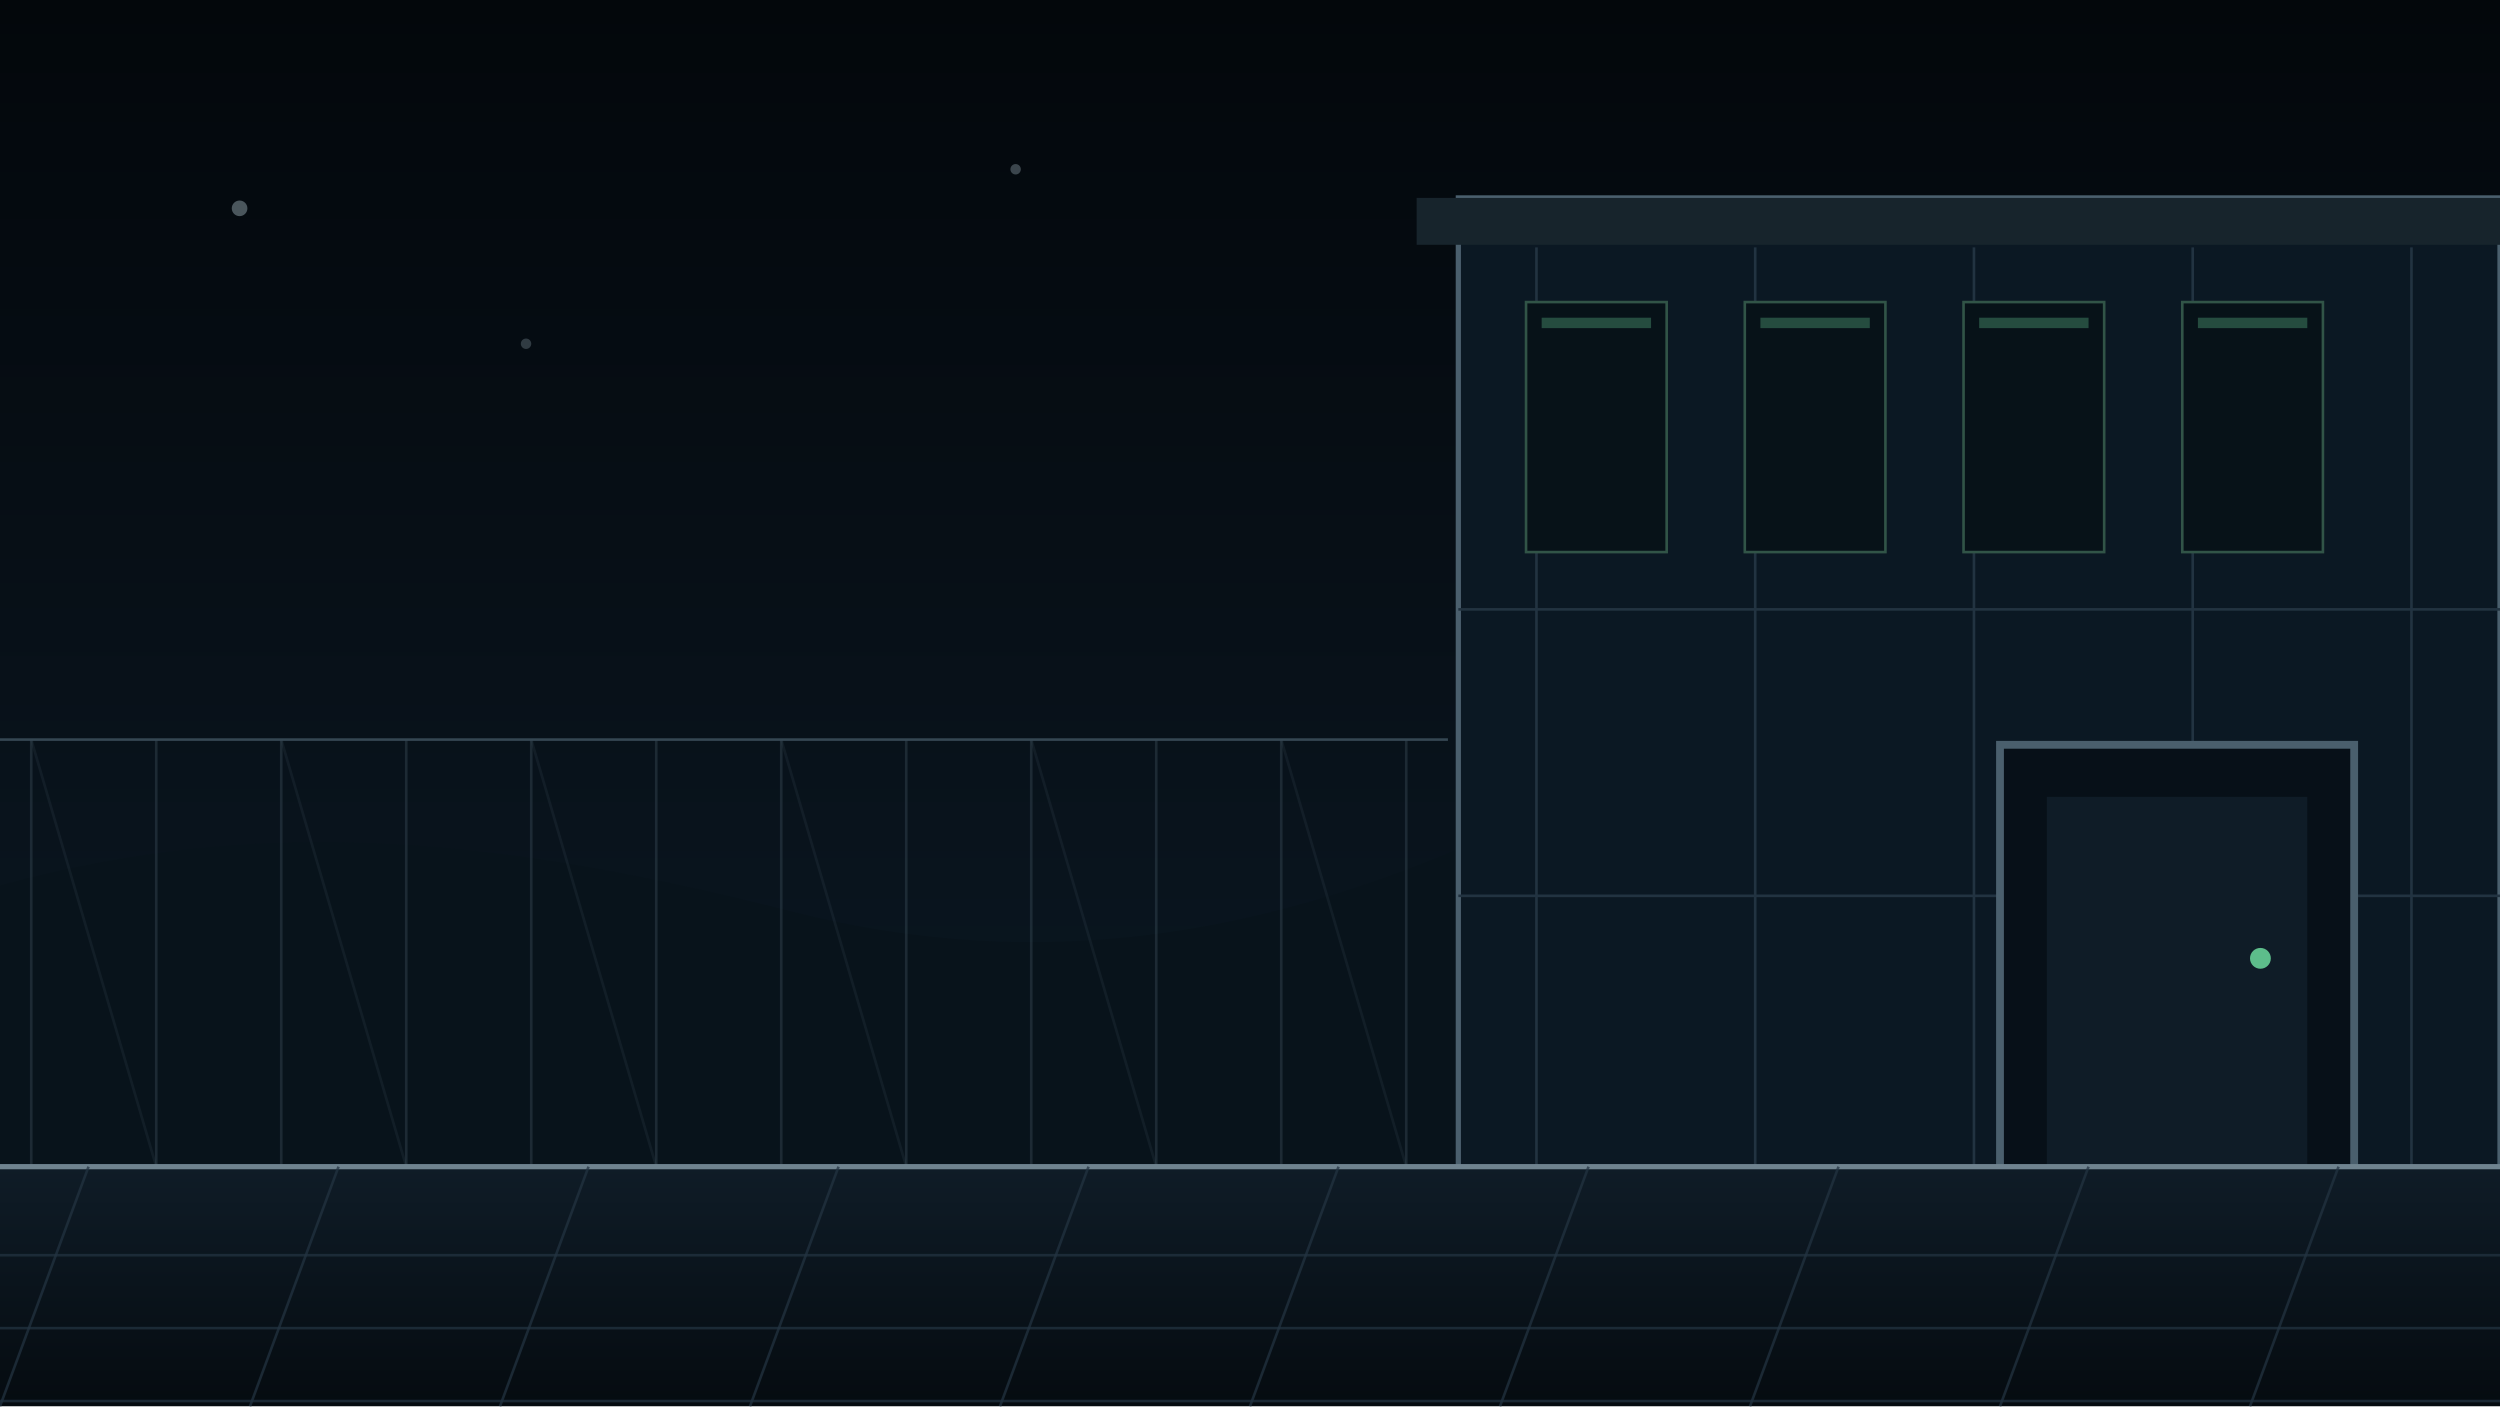
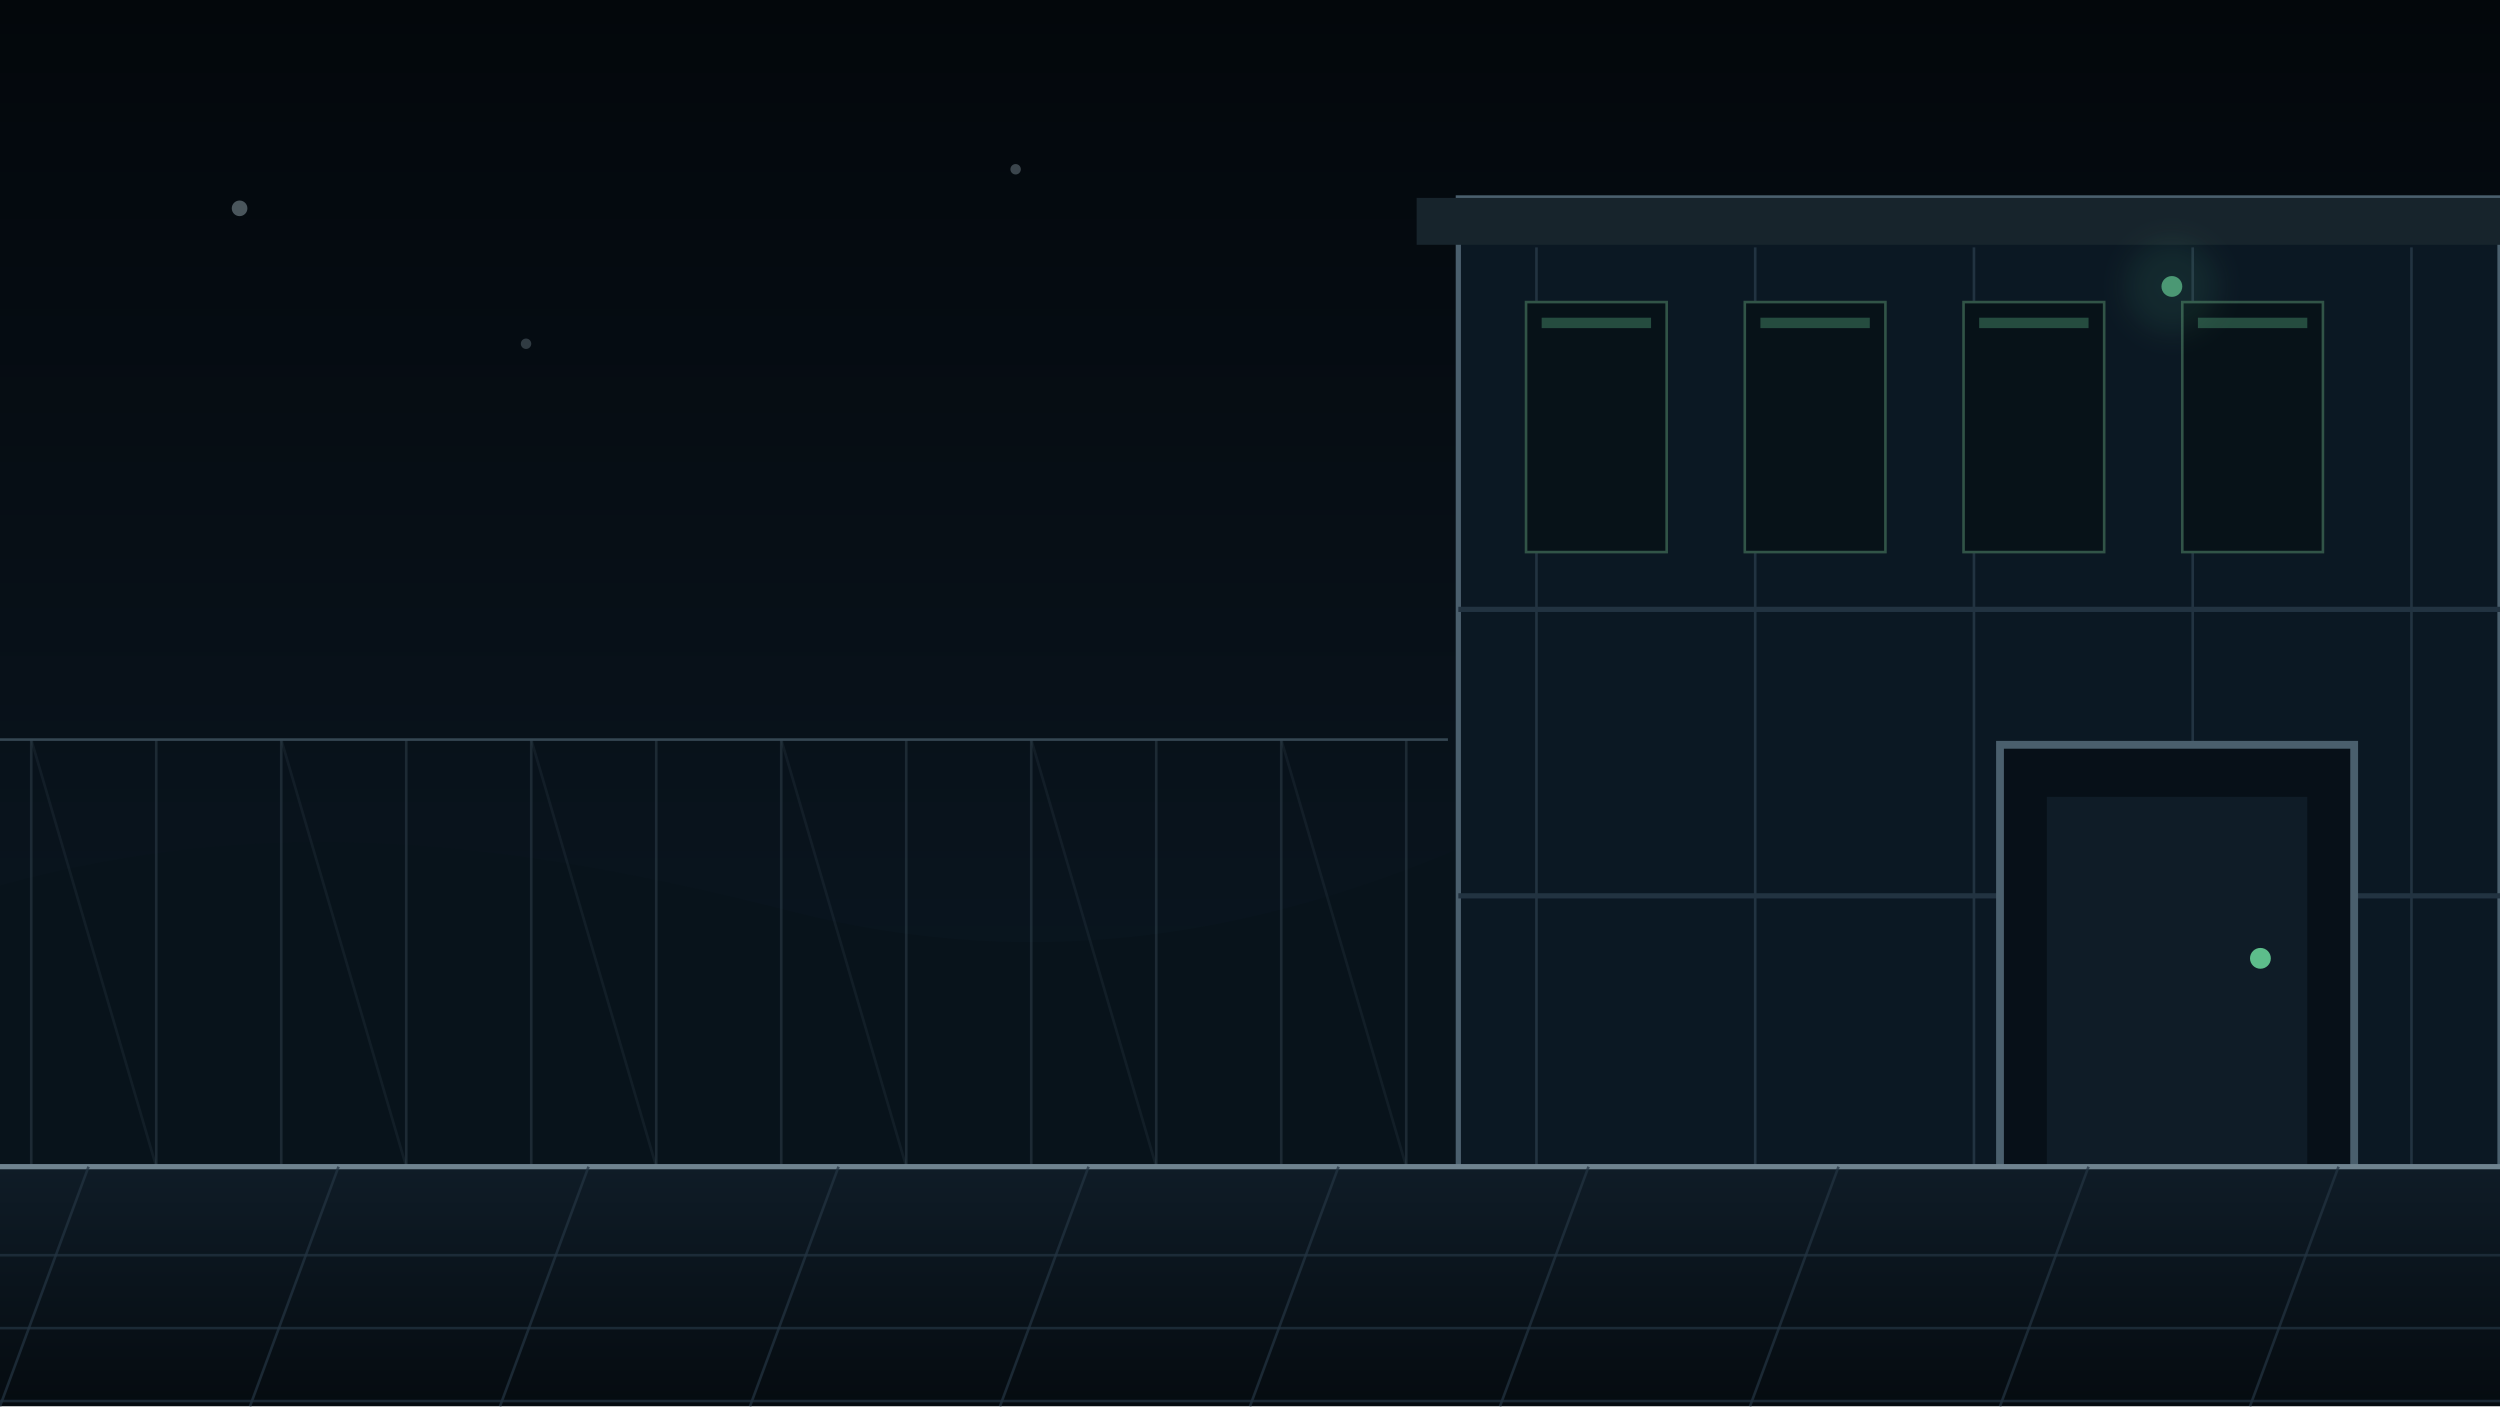
<svg xmlns="http://www.w3.org/2000/svg" width="960" height="540" viewBox="0 0 960 540" fill="none">
  <defs>
    <linearGradient id="sky" x1="480" y1="0" x2="480" y2="448" gradientUnits="userSpaceOnUse">
      <stop stop-color="#03070B" />
      <stop offset="1" stop-color="#0B1823" />
    </linearGradient>
    <linearGradient id="ground" x1="480" y1="448" x2="480" y2="540" gradientUnits="userSpaceOnUse">
      <stop stop-color="#0F1C27" />
      <stop offset="1" stop-color="#050B10" />
    </linearGradient>
+     <filter id="glow" x="-100%" y="-100%" width="300%" height="300%">
+       <feGaussianBlur stdDeviation="5" />
+     </filter>
  </defs>
  <rect width="960" height="448" fill="url(#sky)" />
  <circle cx="92" cy="80" r="3" fill="#8FA1AA" opacity=".5" />
  <circle cx="202" cy="132" r="2" fill="#8FA1AA" opacity=".32" />
  <circle cx="390" cy="65" r="2" fill="#8FA1AA" opacity=".4" />
  <path d="M0 340C102 312 194 322 304 350C402 375 486 357 560 326V448H0V340Z" fill="#08131B" />
  <g opacity=".68" stroke="#4A5F6D">
    <path d="M0 284H556" />
    <path d="M12 284V448M60 284V448M108 284V448M156 284V448M204 284V448M252 284V448M300 284V448M348 284V448M396 284V448M444 284V448M492 284V448M540 284V448" opacity=".44" />
    <path d="M12 284L60 448M108 284L156 448M204 284L252 448M300 284L348 448M396 284L444 448M492 284L540 448" opacity=".22" />
  </g>
-   <path d="M560 448V76H960V448" fill="#0B1823" stroke="#4A5F6D" stroke-width="2" />
-   <path d="M544 76H960V94H544Z" fill="#17242C" />
-   <path d="M590 95V448M674 95V448M758 95V448M842 95V448M926 95V448M560 234H960M560 344H960" stroke="#223341" />
-   <g fill="#071218" stroke="#315447">
-     <rect x="586" y="116" width="54" height="96" />
-     <rect x="670" y="116" width="54" height="96" />
-     <rect x="754" y="116" width="54" height="96" />
-     <rect x="838" y="116" width="54" height="96" />
+   <g>
+     <path d="M560 448V76H960V448" fill="#0B1823" stroke="#4A5F6D" stroke-width="2" />
+     <path d="M544 76H960V94H544Z" fill="#17242C" />
+     <path d="M590 95V448M674 95V448M758 95V448M842 95V448M926 95V448" stroke="#223341" />
+     <path d="M560 234H960M560 344H960" stroke="#223341" stroke-width="2" />
+     <g fill="#071218" stroke="#315447">
+       <rect x="586" y="116" width="54" height="96" />
+       <rect x="670" y="116" width="54" height="96" />
+       <rect x="754" y="116" width="54" height="96" />
+       <rect x="838" y="116" width="54" height="96" />
+     </g>
+     <g fill="#5DBD8B" opacity=".34">
+       <rect x="592" y="122" width="42" height="4" />
+       <rect x="676" y="122" width="42" height="4" />
+       <rect x="760" y="122" width="42" height="4" />
+       <rect x="844" y="122" width="42" height="4" />
+     </g>
+     <path d="M768 448V286H904V448" fill="#071018" stroke="#4A5F6D" stroke-width="3" />
+     <path d="M786 306H886V448H786Z" fill="#0F1C27" />
+     <circle cx="868" cy="368" r="4" fill="#5DBD8B" />
  </g>
-   <g fill="#5DBD8B" opacity=".34">
-     <rect x="592" y="122" width="42" height="4" />
-     <rect x="676" y="122" width="42" height="4" />
-     <rect x="760" y="122" width="42" height="4" />
-     <rect x="844" y="122" width="42" height="4" />
-   </g>
-   <path d="M768 448V286H904V448" fill="#071018" stroke="#4A5F6D" stroke-width="3" />
-   <path d="M786 306H886V448H786Z" fill="#0F1C27" />
-   <circle cx="868" cy="368" r="4" fill="#5DBD8B" />
+   <circle cx="834" cy="110" r="18" fill="#5DBD8B" opacity=".1" filter="url(#glow)" />
+   <circle cx="834" cy="110" r="4" fill="#5DBD8B" opacity=".75" />
  <rect y="448" width="960" height="92" fill="url(#ground)" />
  <path d="M0 448H960" stroke="#6F838F" stroke-width="2" />
  <path d="M0 482H960M0 510H960M0 538H960" stroke="#223341" opacity=".72" />
  <path d="M0 540L34 448M96 540L130 448M192 540L226 448M288 540L322 448M384 540L418 448M480 540L514 448M576 540L610 448M672 540L706 448M768 540L802 448M864 540L898 448" stroke="#223341" opacity=".72" />
</svg>
